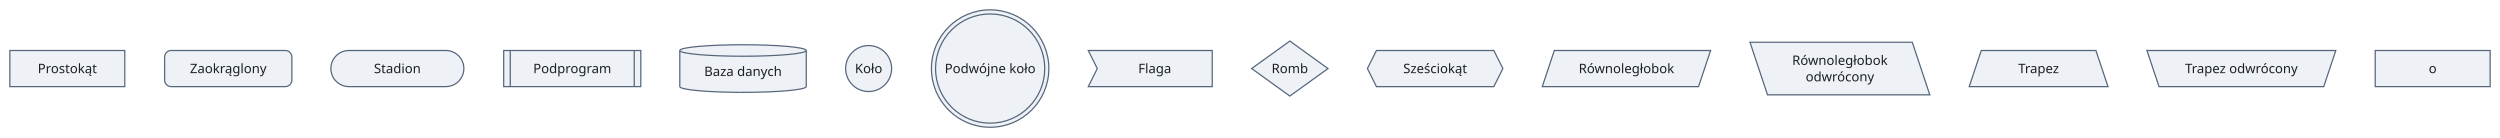
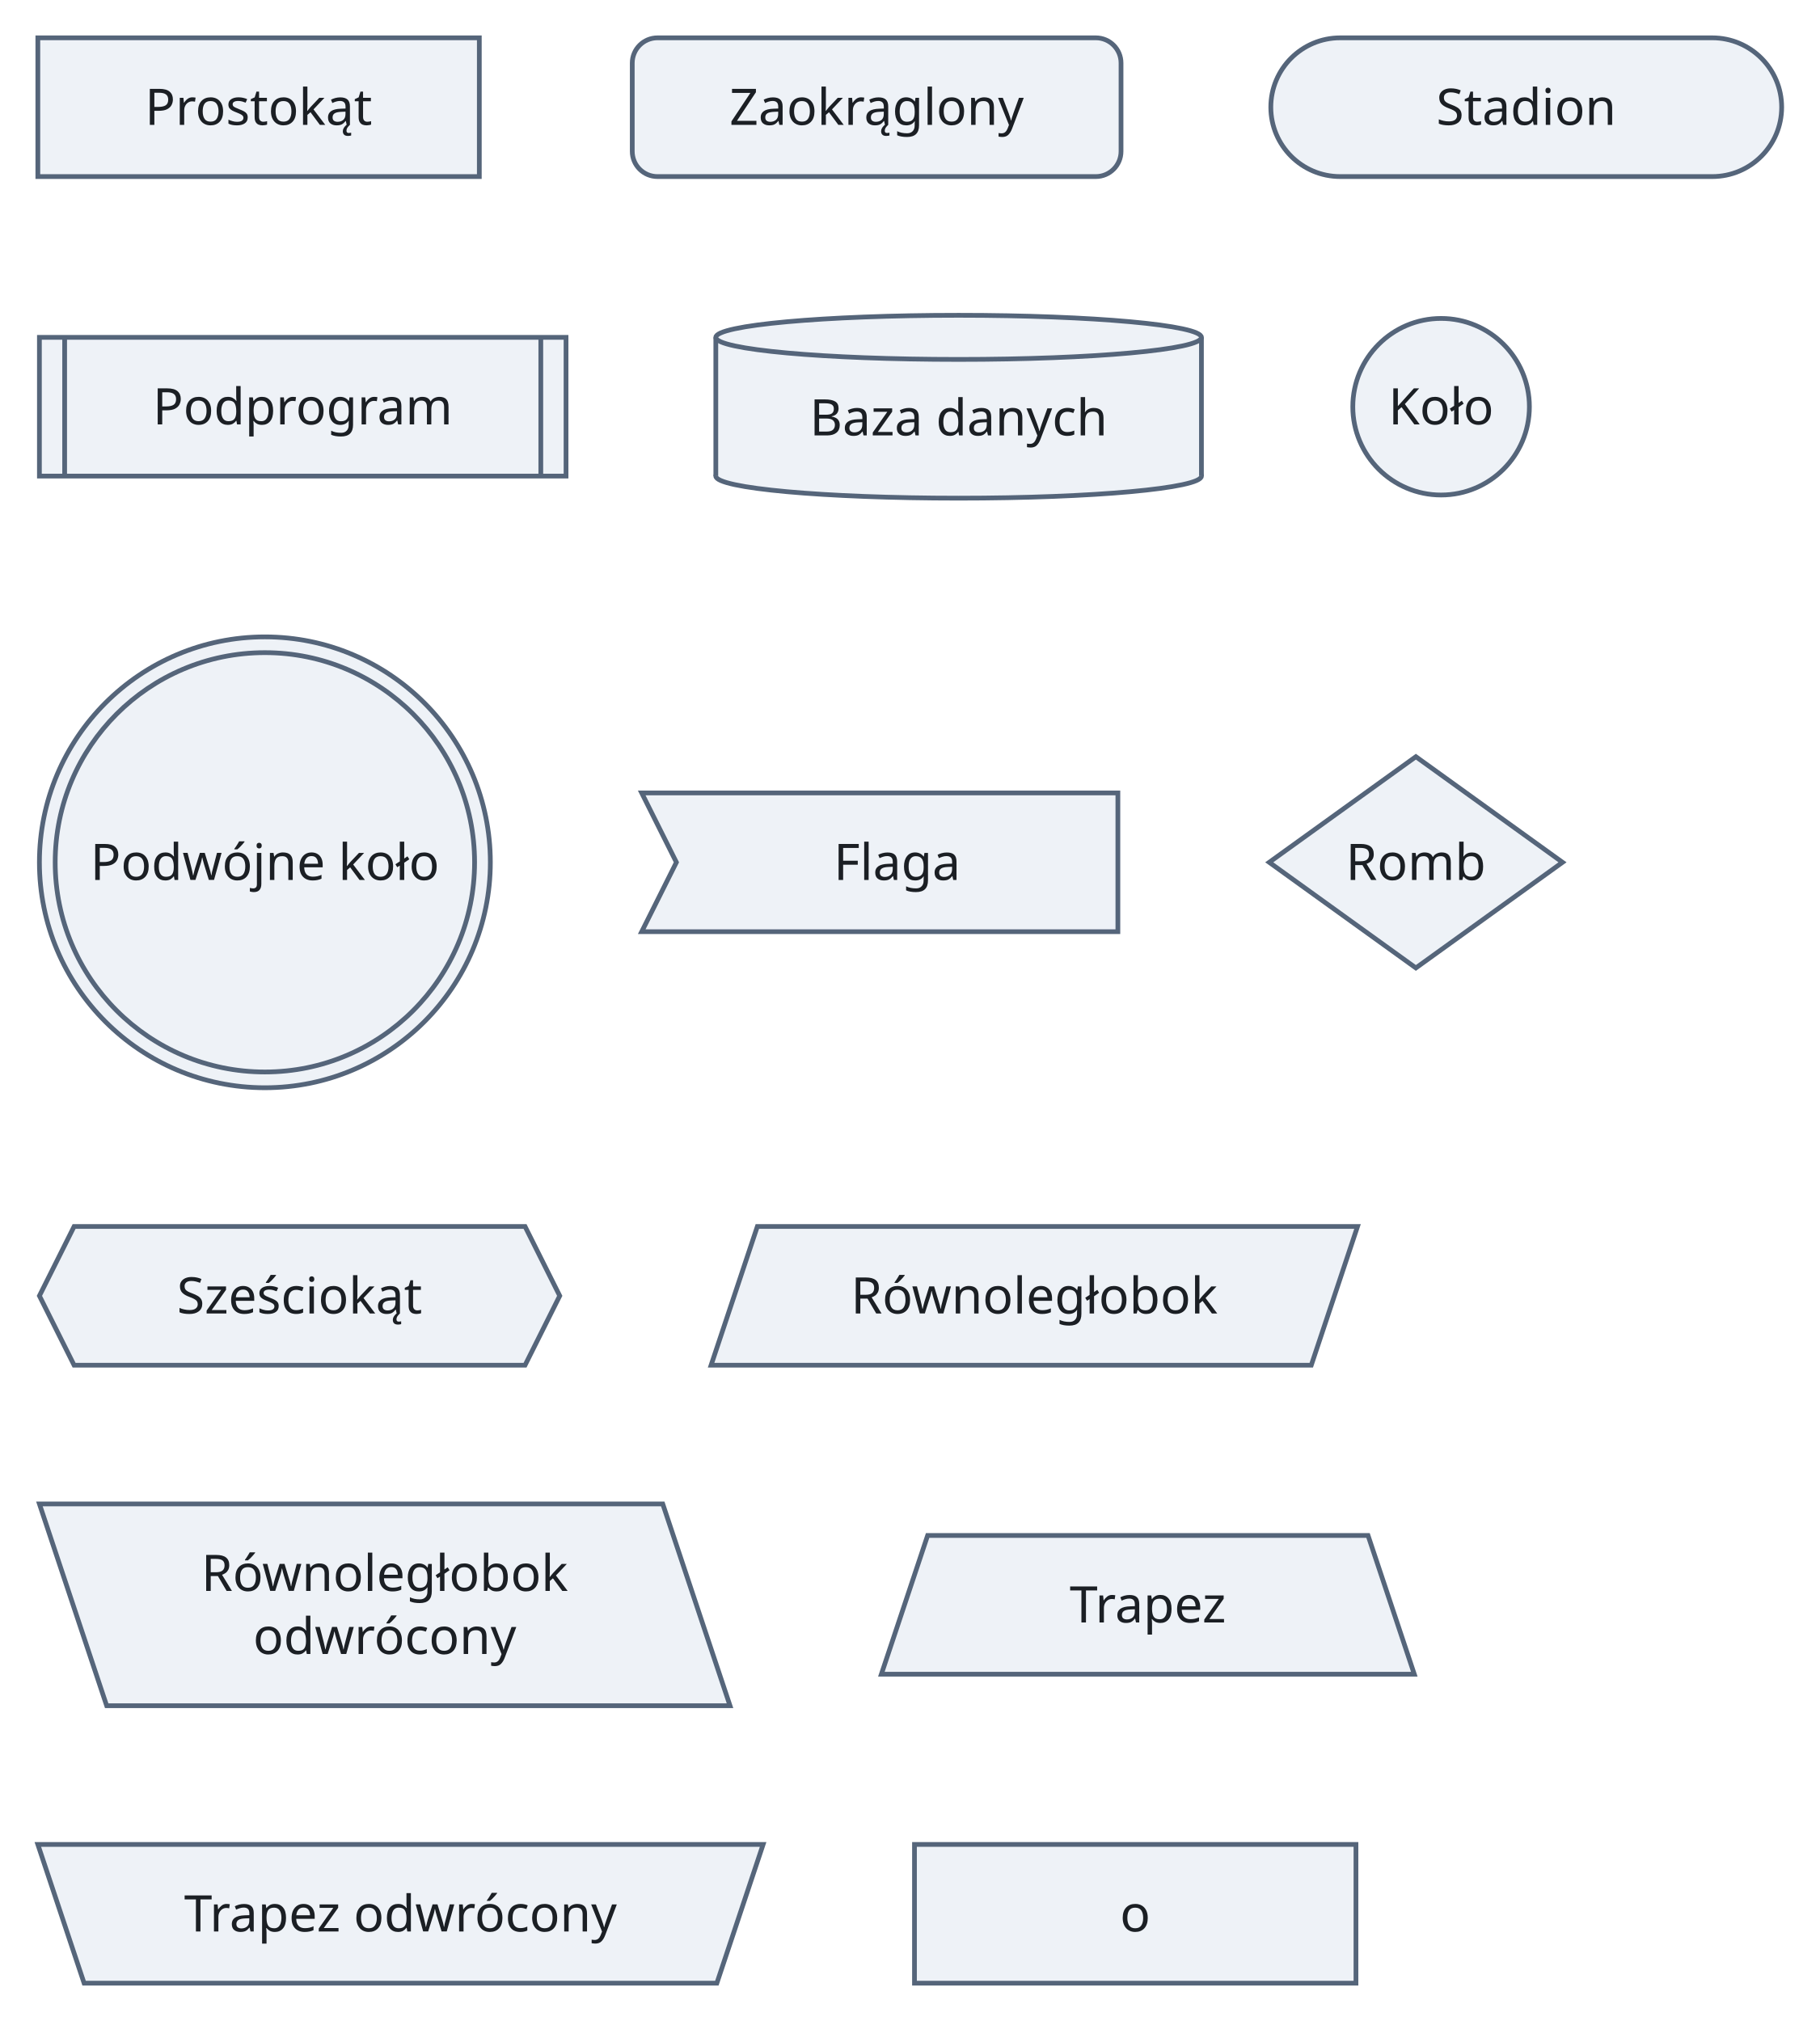
- <svg xmlns="http://www.w3.org/2000/svg" version="1.1" width="3045" height="167" viewBox="-12 -12 3045 167" role="img" font-family="Recursive, sans-serif" font-size="16">
-   <rect class="node" x="0" y="49.5" width="140" height="44" fill="#eef2f7" stroke="#55657a" stroke-width="1.5" />
-   <rect class="node" x="188.5" y="49.5" width="155" height="44" rx="8" fill="#eef2f7" stroke="#55657a" stroke-width="1.5" />
-   <rect class="node" x="391" y="49.5" width="162" height="44" rx="22" fill="#eef2f7" stroke="#55657a" stroke-width="1.5" />
-   <rect class="node" x="601.5" y="49.5" width="167" height="44" fill="#eef2f7" stroke="#55657a" stroke-width="1.5" />
-   <line class="node-detail" x1="609.5" y1="49.5" x2="609.5" y2="93.5" fill="none" stroke="#55657a" stroke-width="1.5" />
-   <line class="node-detail" x1="760.5" y1="49.5" x2="760.5" y2="93.5" fill="none" stroke="#55657a" stroke-width="1.5" />
-   <ellipse class="node-detail" cx="893" cy="93.5" rx="77" ry="7" fill="#eef2f7" stroke="#55657a" stroke-width="1.5" />
-   <rect class="node" x="816" y="49.5" width="154" height="44" fill="#eef2f7" />
-   <line class="node-detail" x1="816" y1="49.5" x2="816" y2="93.5" fill="none" stroke="#55657a" stroke-width="1.5" />
-   <line class="node-detail" x1="970" y1="49.5" x2="970" y2="93.5" fill="none" stroke="#55657a" stroke-width="1.5" />
-   <ellipse class="node-detail" cx="893" cy="49.5" rx="77" ry="7" fill="#eef2f7" stroke="#55657a" stroke-width="1.5" />
-   <circle class="node" cx="1046" cy="71.5" r="28" fill="#eef2f7" stroke="#55657a" stroke-width="1.5" />
-   <circle class="node" cx="1194" cy="71.5" r="71.5" fill="#eef2f7" stroke="#55657a" stroke-width="1.5" />
-   <circle class="node-detail" cx="1194" cy="71.5" r="66.5" fill="none" stroke="#55657a" stroke-width="1.5" />
-   <polygon class="node" points="1313.5,49.5 1464.5,49.5 1464.5,93.5 1313.5,93.5 1324.5,71.5" fill="#eef2f7" stroke="#55657a" stroke-width="1.5" />
-   <polygon class="node" points="1559,38 1605.5,71.5 1559,105 1512.5,71.5" fill="#eef2f7" stroke="#55657a" stroke-width="1.5" />
-   <polygon class="node" points="1664.5,49.5 1807.5,49.5 1818.5,71.5 1807.5,93.5 1664.5,93.5 1653.5,71.5" fill="#eef2f7" stroke="#55657a" stroke-width="1.5" />
-   <polygon class="node" points="1881.17,49.5 2071.5,49.5 2056.83,93.5 1866.5,93.5" fill="#eef2f7" stroke="#55657a" stroke-width="1.5" />
-   <polygon class="node" points="2119.5,39.5 2317.17,39.5 2338.5,103.5 2140.83,103.5" fill="#eef2f7" stroke="#55657a" stroke-width="1.5" />
-   <polygon class="node" points="2401.17,49.5 2540.83,49.5 2555.5,93.5 2386.5,93.5" fill="#eef2f7" stroke="#55657a" stroke-width="1.5" />
-   <polygon class="node" points="2603,49.5 2833,49.5 2818.33,93.5 2617.67,93.5" fill="#eef2f7" stroke="#55657a" stroke-width="1.5" />
-   <rect class="node" x="2881" y="49.5" width="140" height="44" fill="#eef2f7" stroke="#55657a" stroke-width="1.5" />
-   <text class="node-label" x="70" y="77.1" text-anchor="middle" fill="#1b1f24">Prostokąt</text>
-   <text class="node-label" x="266" y="77.1" text-anchor="middle" fill="#1b1f24">Zaokrąglony</text>
-   <text class="node-label" x="472" y="77.1" text-anchor="middle" fill="#1b1f24">Stadion</text>
-   <text class="node-label" x="685" y="77.1" text-anchor="middle" fill="#1b1f24">Podprogram</text>
-   <text class="node-label" x="893" y="80.6" text-anchor="middle" fill="#1b1f24">Baza danych</text>
-   <text class="node-label" x="1046" y="77.1" text-anchor="middle" fill="#1b1f24">Koło</text>
-   <text class="node-label" x="1194" y="77.1" text-anchor="middle" fill="#1b1f24">Podwójne koło</text>
-   <text class="node-label" x="1394.5" y="77.1" text-anchor="middle" fill="#1b1f24">Flaga</text>
-   <text class="node-label" x="1559" y="77.1" text-anchor="middle" fill="#1b1f24">Romb</text>
-   <text class="node-label" x="1736" y="77.1" text-anchor="middle" fill="#1b1f24">Sześciokąt</text>
-   <text class="node-label" x="1969" y="77.1" text-anchor="middle" fill="#1b1f24">Równoległobok</text>
-   <text class="node-label" x="2229" y="67.1" text-anchor="middle" fill="#1b1f24">Równoległobok</text>
-   <text class="node-label" x="2229" y="87.1" text-anchor="middle" fill="#1b1f24">odwrócony</text>
-   <text class="node-label" x="2471" y="77.1" text-anchor="middle" fill="#1b1f24">Trapez</text>
-   <text class="node-label" x="2718" y="77.1" text-anchor="middle" fill="#1b1f24">Trapez odwrócony</text>
-   <text class="node-label" x="2951" y="77.1" text-anchor="middle" fill="#1b1f24">o</text>
+ <svg xmlns="http://www.w3.org/2000/svg" version="1.1" width="577" height="641" viewBox="-12 -12 577 641" role="img" font-family="Recursive, sans-serif" font-size="16">
+   <rect class="node" x="0" y="0" width="140" height="44" fill="#eef2f7" stroke="#55657a" stroke-width="1.5" />
+   <rect class="node" x="188.5" y="0" width="155" height="44" rx="8" fill="#eef2f7" stroke="#55657a" stroke-width="1.5" />
+   <rect class="node" x="391" y="0" width="162" height="44" rx="22" fill="#eef2f7" stroke="#55657a" stroke-width="1.5" />
+   <rect class="node" x="0.5" y="95" width="167" height="44" fill="#eef2f7" stroke="#55657a" stroke-width="1.5" />
+   <line class="node-detail" x1="8.5" y1="95" x2="8.5" y2="139" fill="none" stroke="#55657a" stroke-width="1.5" />
+   <line class="node-detail" x1="159.5" y1="95" x2="159.5" y2="139" fill="none" stroke="#55657a" stroke-width="1.5" />
+   <ellipse class="node-detail" cx="292" cy="139" rx="77" ry="7" fill="#eef2f7" stroke="#55657a" stroke-width="1.5" />
+   <rect class="node" x="215" y="95" width="154" height="44" fill="#eef2f7" />
+   <line class="node-detail" x1="215" y1="95" x2="215" y2="139" fill="none" stroke="#55657a" stroke-width="1.5" />
+   <line class="node-detail" x1="369" y1="95" x2="369" y2="139" fill="none" stroke="#55657a" stroke-width="1.5" />
+   <ellipse class="node-detail" cx="292" cy="95" rx="77" ry="7" fill="#eef2f7" stroke="#55657a" stroke-width="1.5" />
+   <circle class="node" cx="445" cy="117" r="28" fill="#eef2f7" stroke="#55657a" stroke-width="1.5" />
+   <circle class="node" cx="72" cy="261.5" r="71.5" fill="#eef2f7" stroke="#55657a" stroke-width="1.5" />
+   <circle class="node-detail" cx="72" cy="261.5" r="66.5" fill="none" stroke="#55657a" stroke-width="1.5" />
+   <polygon class="node" points="191.5,239.5 342.5,239.5 342.5,283.5 191.5,283.5 202.5,261.5" fill="#eef2f7" stroke="#55657a" stroke-width="1.5" />
+   <polygon class="node" points="437,228 483.5,261.5 437,295 390.5,261.5" fill="#eef2f7" stroke="#55657a" stroke-width="1.5" />
+   <polygon class="node" points="11.5,377 154.5,377 165.5,399 154.5,421 11.5,421 0.5,399" fill="#eef2f7" stroke="#55657a" stroke-width="1.5" />
+   <polygon class="node" points="228.17,377 418.5,377 403.83,421 213.5,421" fill="#eef2f7" stroke="#55657a" stroke-width="1.5" />
+   <polygon class="node" points="0.5,465 198.17,465 219.5,529 21.83,529" fill="#eef2f7" stroke="#55657a" stroke-width="1.5" />
+   <polygon class="node" points="282.17,475 421.83,475 436.5,519 267.5,519" fill="#eef2f7" stroke="#55657a" stroke-width="1.5" />
+   <polygon class="node" points="0,573 230,573 215.33,617 14.67,617" fill="#eef2f7" stroke="#55657a" stroke-width="1.5" />
+   <rect class="node" x="278" y="573" width="140" height="44" fill="#eef2f7" stroke="#55657a" stroke-width="1.5" />
+   <text class="node-label" x="70" y="27.6" text-anchor="middle" fill="#1b1f24">Prostokąt</text>
+   <text class="node-label" x="266" y="27.6" text-anchor="middle" fill="#1b1f24">Zaokrąglony</text>
+   <text class="node-label" x="472" y="27.6" text-anchor="middle" fill="#1b1f24">Stadion</text>
+   <text class="node-label" x="84" y="122.6" text-anchor="middle" fill="#1b1f24">Podprogram</text>
+   <text class="node-label" x="292" y="126.1" text-anchor="middle" fill="#1b1f24">Baza danych</text>
+   <text class="node-label" x="445" y="122.6" text-anchor="middle" fill="#1b1f24">Koło</text>
+   <text class="node-label" x="72" y="267.1" text-anchor="middle" fill="#1b1f24">Podwójne koło</text>
+   <text class="node-label" x="272.5" y="267.1" text-anchor="middle" fill="#1b1f24">Flaga</text>
+   <text class="node-label" x="437" y="267.1" text-anchor="middle" fill="#1b1f24">Romb</text>
+   <text class="node-label" x="83" y="404.6" text-anchor="middle" fill="#1b1f24">Sześciokąt</text>
+   <text class="node-label" x="316" y="404.6" text-anchor="middle" fill="#1b1f24">Równoległobok</text>
+   <text class="node-label" x="110" y="492.6" text-anchor="middle" fill="#1b1f24">Równoległobok</text>
+   <text class="node-label" x="110" y="512.6" text-anchor="middle" fill="#1b1f24">odwrócony</text>
+   <text class="node-label" x="352" y="502.6" text-anchor="middle" fill="#1b1f24">Trapez</text>
+   <text class="node-label" x="115" y="600.6" text-anchor="middle" fill="#1b1f24">Trapez odwrócony</text>
+   <text class="node-label" x="348" y="600.6" text-anchor="middle" fill="#1b1f24">o</text>
</svg>
